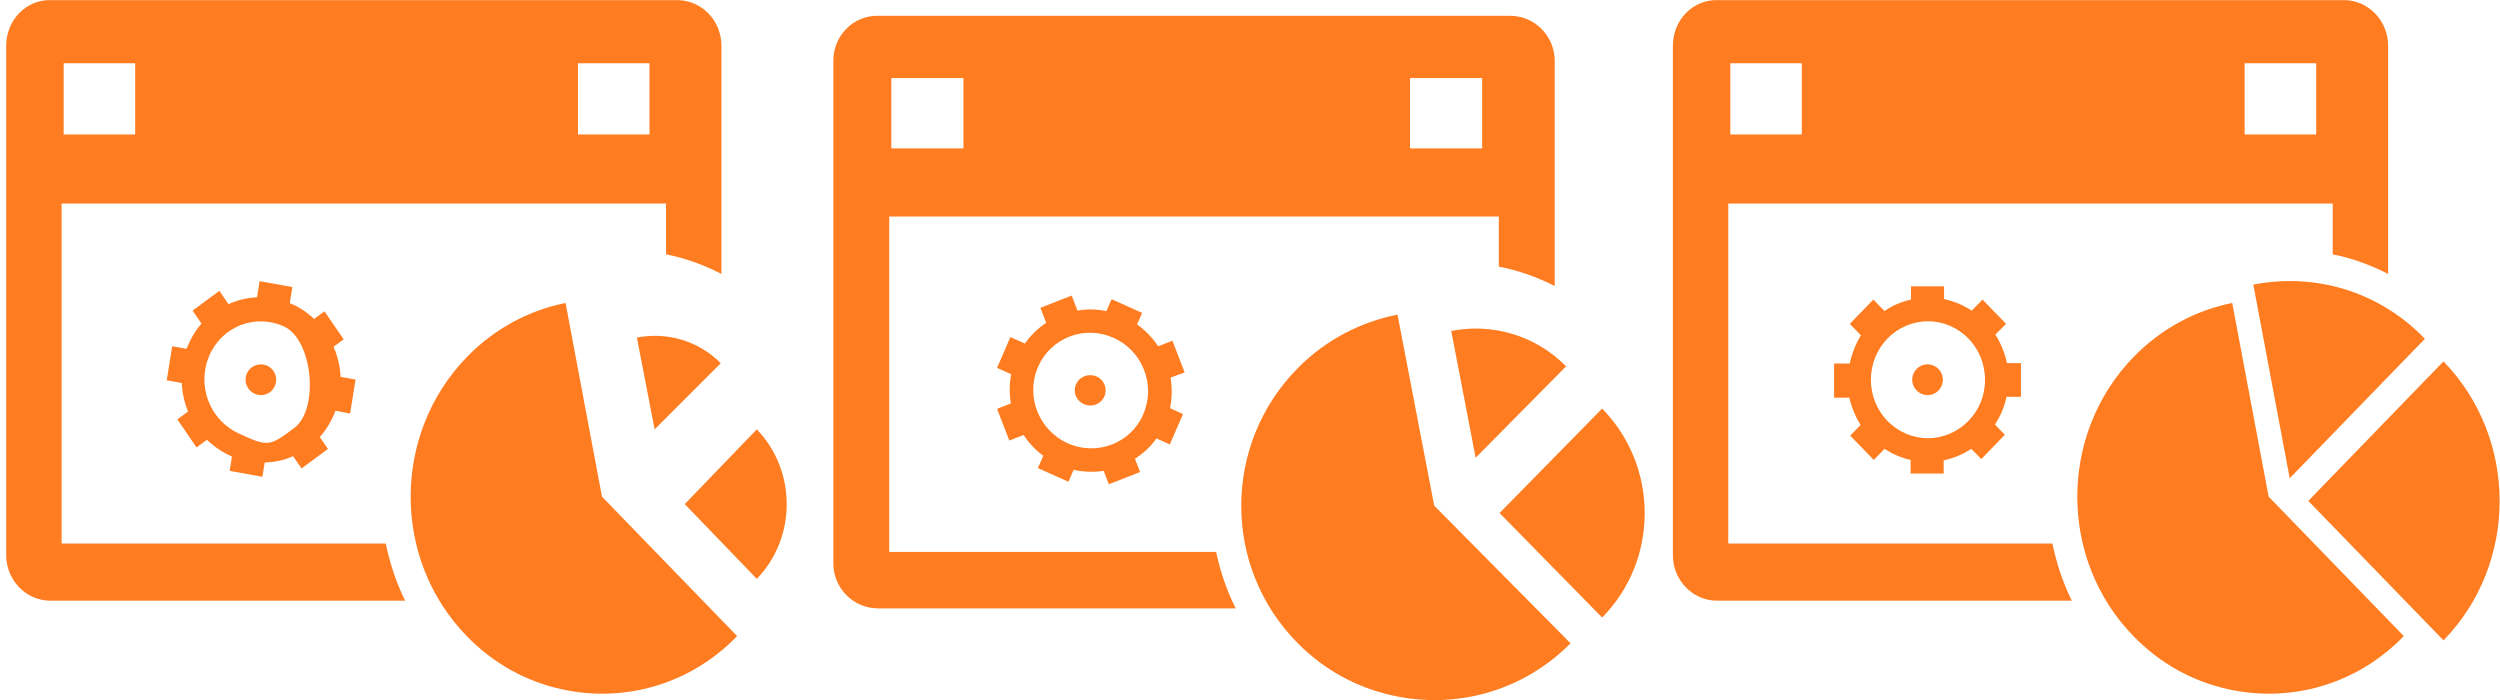
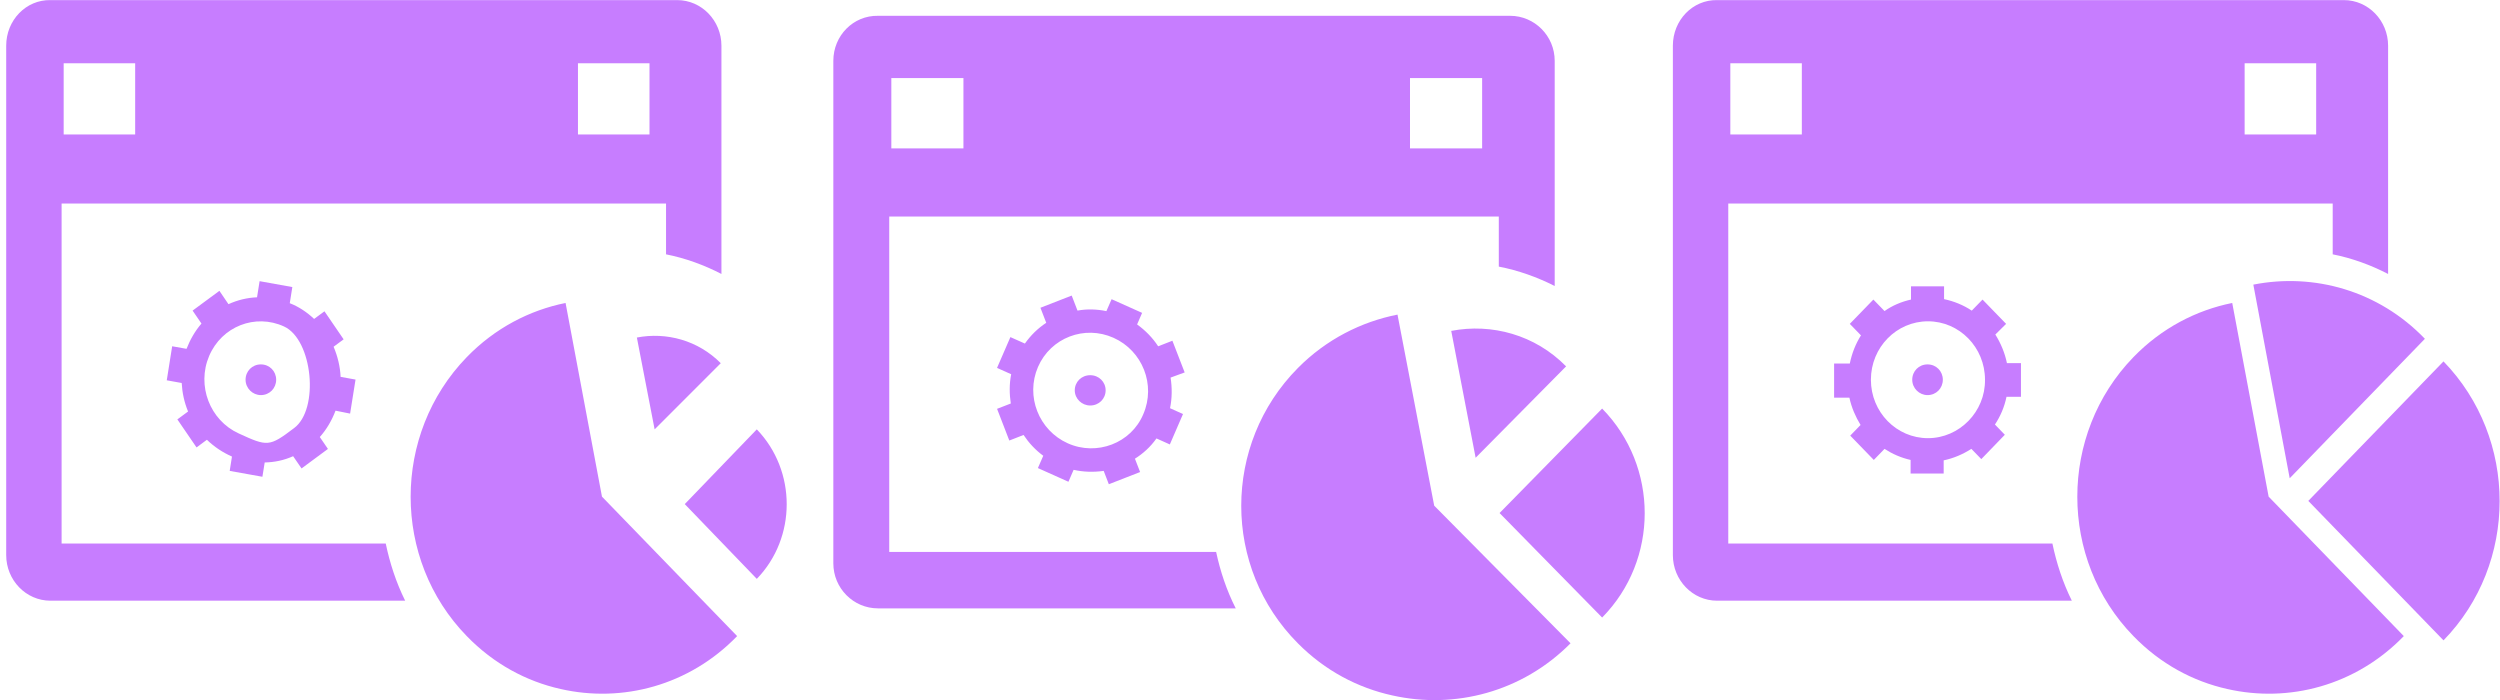
<svg xmlns="http://www.w3.org/2000/svg" version="1.1" width="75" height="21" viewBox="0 0 75 21">
  <g id="Group-1">
-     <path id="Color-Fill-6" d="M69.249,15.027 C69.249,15.027 73.305,10.842 73.305,10.842 C75.550,13.158 75.550,16.908 73.305,19.211 C73.305,19.211 69.249,15.027 69.249,15.027 zM72.747,10.164 C72.747,10.164 68.691,14.348 68.691,14.348 C68.691,14.348 67.600,8.539 67.600,8.539 C69.411,8.180 71.358,8.718 72.747,10.164 zM60.629,11.904 C60.629,11.904 60.629,11.904 60.195,11.904 C60.133,12.211 60.009,12.493 59.848,12.736 C59.848,12.736 60.145,13.043 60.145,13.043 C59.439,13.773 59.439,13.773 59.439,13.773 C59.439,13.773 59.439,13.773 59.141,13.466 C58.880,13.632 58.608,13.747 58.310,13.811 C58.310,13.811 58.310,14.207 58.310,14.207 C57.318,14.207 57.318,14.207 57.318,14.207 C57.318,14.207 57.318,14.207 57.318,13.798 C57.032,13.734 56.772,13.619 56.536,13.466 C56.536,13.466 56.214,13.798 56.214,13.798 C55.507,13.069 55.507,13.069 55.507,13.069 C55.507,13.069 55.507,13.069 55.817,12.749 C55.668,12.506 55.544,12.224 55.482,11.930 C55.482,11.930 55.023,11.930 55.023,11.930 C55.023,10.906 55.023,10.906 55.023,10.906 C55.023,10.906 55.023,10.906 55.494,10.906 C55.557,10.599 55.668,10.317 55.829,10.061 C55.829,10.061 55.494,9.716 55.494,9.716 C56.201,8.987 56.201,8.987 56.201,8.987 C56.201,8.987 56.201,8.987 56.536,9.332 C56.772,9.165 57.045,9.050 57.330,8.987 C57.330,8.987 57.330,8.590 57.330,8.590 C58.322,8.590 58.322,8.590 58.322,8.590 C58.322,8.590 58.322,8.590 58.322,8.974 C58.620,9.037 58.905,9.153 59.153,9.319 C59.153,9.319 59.476,8.987 59.476,8.987 C60.183,9.716 60.183,9.716 60.183,9.716 C60.183,9.716 60.183,9.716 59.860,10.036 C60.021,10.292 60.145,10.586 60.208,10.893 C60.208,10.893 60.629,10.893 60.629,10.893 L60.629,11.904 zM56.127,11.392 C56.127,12.365 56.896,13.145 57.839,13.145 C58.781,13.145 59.562,12.352 59.550,11.392 C59.550,10.420 58.781,9.639 57.839,9.639 C56.896,9.639 56.127,10.420 56.127,11.392 zM57.367,11.392 C57.367,11.136 57.565,10.932 57.826,10.932 C58.086,10.932 58.285,11.136 58.285,11.392 C58.285,11.648 58.086,11.853 57.826,11.853 C57.578,11.853 57.367,11.648 57.367,11.392 zM51.848,6.107 L51.848,16.306 C51.848,16.306 51.848,16.306 61.572,16.306 C61.696,16.895 61.882,17.471 62.155,18.021 C62.155,18.021 62.155,18.021 51.513,18.021 C50.781,18.021 50.186,17.407 50.186,16.652 C50.186,16.652 50.186,16.652 50.186,1.372 C50.186,0.605 50.781,-0.010 51.513,0.003 C51.513,0.003 51.513,0.003 70.316,0.003 C71.048,0.003 71.643,0.618 71.643,1.372 C71.643,1.372 71.643,1.372 71.643,8.219 C71.122,7.950 70.564,7.745 69.981,7.630 C69.981,7.630 69.981,6.107 69.981,6.107 L51.848,6.107 zM51.910,1.897 L51.910,4.034 L54.055,4.034 L54.055,1.897 L51.910,1.897 zM67.339,1.897 L67.339,4.034 L69.485,4.034 L69.485,1.897 L67.339,1.897 zM68.059,14.899 C68.059,14.899 68.059,14.899 72.114,19.083 C70.676,20.568 68.667,21.092 66.818,20.670 C65.789,20.440 64.809,19.915 64.003,19.083 C61.758,16.780 61.758,13.030 64.003,10.714 C64.846,9.844 65.888,9.306 66.967,9.089 C66.967,9.089 68.059,14.899 68.059,14.899 z" fill="#FF7C20" />
-     <path id="Color-Fill-6-cop" d="M44.987,15.391 C44.987,15.391 48.064,12.257 48.064,12.257 C49.767,13.992 49.767,16.801 48.064,18.526 C48.064,18.526 44.987,15.391 44.987,15.391 zM46.983,10.991 C46.983,10.991 44.269,13.733 44.269,13.733 C44.269,13.733 43.537,9.927 43.537,9.927 C44.750,9.692 46.054,10.044 46.983,10.991 zM35.540,11.173 C35.540,11.173 35.540,11.173 35.117,11.328 C35.165,11.626 35.164,11.943 35.101,12.246 C35.101,12.246 35.490,12.421 35.490,12.421 C35.095,13.333 35.095,13.333 35.095,13.333 C35.095,13.333 35.095,13.333 34.694,13.153 C34.517,13.405 34.292,13.608 34.048,13.761 C34.048,13.761 34.203,14.161 34.203,14.161 C33.265,14.527 33.265,14.527 33.265,14.527 C33.265,14.527 33.265,14.527 33.111,14.127 C32.804,14.169 32.508,14.161 32.208,14.095 C32.208,14.095 32.053,14.453 32.053,14.453 C31.137,14.042 31.137,14.042 31.137,14.042 C31.137,14.042 31.137,14.042 31.298,13.673 C31.059,13.497 30.864,13.286 30.707,13.049 C30.707,13.049 30.279,13.216 30.279,13.216 C29.912,12.265 29.912,12.265 29.912,12.265 C29.912,12.265 29.912,12.265 30.324,12.105 C30.281,11.824 30.277,11.518 30.335,11.227 C30.335,11.227 29.911,11.037 29.911,11.037 C30.312,10.113 30.312,10.113 30.312,10.113 C30.312,10.113 30.312,10.113 30.747,10.307 C30.924,10.056 31.138,9.848 31.387,9.684 C31.387,9.684 31.213,9.233 31.213,9.233 C32.151,8.867 32.151,8.867 32.151,8.867 C32.151,8.867 32.151,8.867 32.325,9.318 C32.607,9.265 32.904,9.274 33.192,9.334 C33.192,9.334 33.348,8.976 33.348,8.976 C34.263,9.386 34.263,9.386 34.263,9.386 C34.263,9.386 34.263,9.386 34.113,9.733 C34.363,9.914 34.581,10.136 34.745,10.389 C34.745,10.389 35.172,10.222 35.172,10.222 L35.540,11.173 zM31.140,11.008 C30.760,11.887 31.164,12.910 32.033,13.299 C32.903,13.689 33.935,13.296 34.299,12.425 C34.680,11.546 34.276,10.523 33.406,10.134 C32.536,9.744 31.521,10.131 31.140,11.008 zM32.243,11.710 C32.243,11.458 32.443,11.256 32.706,11.256 C32.968,11.256 33.169,11.458 33.169,11.710 C33.169,11.963 32.968,12.165 32.706,12.165 C32.456,12.165 32.243,11.963 32.243,11.710 zM26.677,6.496 L26.677,16.559 C26.677,16.559 26.677,16.559 36.484,16.559 C36.609,17.140 36.797,17.708 37.072,18.251 C37.072,18.251 37.072,18.251 26.339,18.251 C25.601,18.251 25.000,17.645 25.000,16.900 C25.000,16.900 25.000,16.900 25.000,1.825 C25.000,1.067 25.601,0.461 26.339,0.474 C26.339,0.474 26.339,0.474 45.302,0.474 C46.040,0.474 46.641,1.080 46.641,1.825 C46.641,1.825 46.641,1.825 46.641,8.580 C46.115,8.314 45.553,8.112 44.964,7.998 C44.964,7.998 44.964,6.496 44.964,6.496 L26.677,6.496 zM26.740,2.342 L26.740,4.451 L28.903,4.451 L28.903,2.342 L26.740,2.342 zM42.300,2.342 L42.300,4.451 L44.464,4.451 L44.464,2.342 L42.300,2.342 zM43.026,15.170 C43.026,15.170 43.026,15.170 47.116,19.299 C45.665,20.763 43.639,21.281 41.775,20.864 C40.736,20.637 39.748,20.120 38.936,19.299 C36.671,17.026 36.671,13.327 38.936,11.041 C39.786,10.183 40.837,9.653 41.925,9.438 C41.925,9.438 43.026,15.170 43.026,15.170 z" fill="#FF7C20" />
-     <path id="Color-Fill-6-cop" d="M20.543,15.123 C20.543,15.123 22.704,12.881 22.704,12.881 C23.900,14.122 23.900,16.132 22.704,17.366 C22.704,17.366 20.543,15.123 20.543,15.123 zM10.503,12.408 C10.503,12.408 10.503,12.408 10.066,12.320 C9.958,12.605 9.800,12.881 9.594,13.111 C9.594,13.111 9.838,13.468 9.838,13.468 C9.036,14.061 9.036,14.061 9.036,14.061 L9.046,14.053 C9.046,14.053 9.046,14.053 8.794,13.686 C8.518,13.811 8.225,13.869 7.941,13.874 C7.941,13.874 7.872,14.303 7.872,14.303 C6.891,14.127 6.891,14.127 6.891,14.127 C6.891,14.127 6.891,14.127 6.959,13.697 C6.678,13.572 6.430,13.408 6.207,13.193 C6.207,13.193 5.896,13.423 5.896,13.423 C5.321,12.582 5.321,12.582 5.321,12.582 C5.321,12.582 5.321,12.582 5.642,12.345 C5.527,12.066 5.466,11.778 5.451,11.490 C5.451,11.490 5.003,11.409 5.003,11.409 C5.165,10.388 5.165,10.388 5.165,10.388 C5.165,10.388 5.165,10.388 5.596,10.465 C5.700,10.198 5.850,9.930 6.044,9.707 C6.044,9.707 5.778,9.318 5.778,9.318 C6.582,8.725 6.582,8.725 6.582,8.725 C6.582,8.725 6.582,8.725 6.854,9.125 C7.132,8.999 7.417,8.931 7.711,8.919 C7.711,8.919 7.788,8.435 7.788,8.435 C8.770,8.612 8.770,8.612 8.770,8.612 C8.770,8.612 8.770,8.612 8.693,9.096 C8.959,9.199 9.208,9.364 9.423,9.568 C9.423,9.568 9.734,9.339 9.734,9.339 C10.309,10.180 10.309,10.180 10.309,10.180 C10.309,10.180 10.309,10.180 10.008,10.402 C10.130,10.691 10.205,10.999 10.218,11.306 C10.218,11.306 10.666,11.387 10.666,11.387 L10.503,12.408 zM6.274,10.680 C5.896,11.571 6.297,12.608 7.159,13.002 C8.022,13.398 8.076,13.410 8.822,12.843 C9.585,12.280 9.383,10.189 8.520,9.794 C7.658,9.399 6.651,9.791 6.274,10.680 zM7.367,11.392 C7.367,11.136 7.565,10.932 7.826,10.932 C8.086,10.932 8.285,11.136 8.285,11.392 C8.285,11.648 8.086,11.853 7.826,11.853 C7.578,11.853 7.367,11.648 7.367,11.392 zM1.848,6.107 L1.848,16.306 C1.848,16.306 1.848,16.306 11.572,16.306 C11.696,16.895 11.882,17.471 12.155,18.021 C12.155,18.021 12.155,18.021 1.513,18.021 C0.781,18.021 0.186,17.407 0.186,16.652 C0.186,16.652 0.186,16.652 0.186,1.372 C0.186,0.605 0.781,-0.010 1.513,0.003 C1.513,0.003 1.513,0.003 20.316,0.003 C21.048,0.003 21.643,0.618 21.643,1.372 C21.643,1.372 21.643,1.372 21.643,8.219 C21.122,7.950 20.564,7.745 19.981,7.630 C19.981,7.630 19.981,6.107 19.981,6.107 L1.848,6.107 zM1.910,1.897 L1.910,4.034 L4.055,4.034 L4.055,1.897 L1.910,1.897 zM17.339,1.897 L17.339,4.034 L19.485,4.034 L19.485,1.897 L17.339,1.897 zM19.639,12.881 C19.639,12.881 19.106,10.126 19.106,10.126 C19.991,9.955 20.944,10.210 21.623,10.896 C21.623,10.896 19.639,12.881 19.639,12.881 zM18.059,14.899 C18.059,14.899 18.059,14.899 22.114,19.083 C20.676,20.568 18.667,21.092 16.818,20.670 C15.789,20.440 14.809,19.915 14.003,19.083 C11.758,16.780 11.758,13.030 14.003,10.714 C14.846,9.844 15.888,9.306 16.967,9.089 C16.967,9.089 18.059,14.899 18.059,14.899 z" fill="#FF7C20" />
+     <path id="Color-Fill-6" d="M69.249,15.027 C69.249,15.027 73.305,10.842 73.305,10.842 C75.550,13.158 75.550,16.908 73.305,19.211 C73.305,19.211 69.249,15.027 69.249,15.027 zM72.747,10.164 C72.747,10.164 68.691,14.348 68.691,14.348 C68.691,14.348 67.600,8.539 67.600,8.539 C69.411,8.180 71.358,8.718 72.747,10.164 zM60.629,11.904 C60.629,11.904 60.629,11.904 60.195,11.904 C60.133,12.211 60.009,12.493 59.848,12.736 C59.848,12.736 60.145,13.043 60.145,13.043 C59.439,13.773 59.439,13.773 59.439,13.773 C59.439,13.773 59.439,13.773 59.141,13.466 C58.880,13.632 58.608,13.747 58.310,13.811 C58.310,13.811 58.310,14.207 58.310,14.207 C57.318,14.207 57.318,14.207 57.318,14.207 C57.318,14.207 57.318,14.207 57.318,13.798 C57.032,13.734 56.772,13.619 56.536,13.466 C56.536,13.466 56.214,13.798 56.214,13.798 C55.507,13.069 55.507,13.069 55.507,13.069 C55.507,13.069 55.507,13.069 55.817,12.749 C55.668,12.506 55.544,12.224 55.482,11.930 C55.482,11.930 55.023,11.930 55.023,11.930 C55.023,10.906 55.023,10.906 55.023,10.906 C55.023,10.906 55.023,10.906 55.494,10.906 C55.557,10.599 55.668,10.317 55.829,10.061 C55.829,10.061 55.494,9.716 55.494,9.716 C56.201,8.987 56.201,8.987 56.201,8.987 C56.201,8.987 56.201,8.987 56.536,9.332 C56.772,9.165 57.045,9.050 57.330,8.987 C57.330,8.987 57.330,8.590 57.330,8.590 C58.322,8.590 58.322,8.590 58.322,8.590 C58.322,8.590 58.322,8.590 58.322,8.974 C58.620,9.037 58.905,9.153 59.153,9.319 C59.153,9.319 59.476,8.987 59.476,8.987 C60.183,9.716 60.183,9.716 60.183,9.716 C60.183,9.716 60.183,9.716 59.860,10.036 C60.021,10.292 60.145,10.586 60.208,10.893 C60.208,10.893 60.629,10.893 60.629,10.893 L60.629,11.904 zM56.127,11.392 C56.127,12.365 56.896,13.145 57.839,13.145 C58.781,13.145 59.562,12.352 59.550,11.392 C59.550,10.420 58.781,9.639 57.839,9.639 C56.896,9.639 56.127,10.420 56.127,11.392 zM57.367,11.392 C57.367,11.136 57.565,10.932 57.826,10.932 C58.086,10.932 58.285,11.136 58.285,11.392 C58.285,11.648 58.086,11.853 57.826,11.853 C57.578,11.853 57.367,11.648 57.367,11.392 zM51.848,6.107 L51.848,16.306 C51.848,16.306 51.848,16.306 61.572,16.306 C61.696,16.895 61.882,17.471 62.155,18.021 C62.155,18.021 62.155,18.021 51.513,18.021 C50.781,18.021 50.186,17.407 50.186,16.652 C50.186,16.652 50.186,16.652 50.186,1.372 C50.186,0.605 50.781,-0.010 51.513,0.003 C51.513,0.003 51.513,0.003 70.316,0.003 C71.048,0.003 71.643,0.618 71.643,1.372 C71.643,1.372 71.643,1.372 71.643,8.219 C71.122,7.950 70.564,7.745 69.981,7.630 C69.981,7.630 69.981,6.107 69.981,6.107 L51.848,6.107 zM51.910,1.897 L51.910,4.034 L54.055,4.034 L54.055,1.897 L51.910,1.897 zM67.339,1.897 L67.339,4.034 L69.485,4.034 L69.485,1.897 L67.339,1.897 zM68.059,14.899 C68.059,14.899 68.059,14.899 72.114,19.083 C70.676,20.568 68.667,21.092 66.818,20.670 C65.789,20.440 64.809,19.915 64.003,19.083 C61.758,16.780 61.758,13.030 64.003,10.714 C64.846,9.844 65.888,9.306 66.967,9.089 C66.967,9.089 68.059,14.899 68.059,14.899 z" fill="#C77DFF" />
+     <path id="Color-Fill-6-cop" d="M44.987,15.391 C44.987,15.391 48.064,12.257 48.064,12.257 C49.767,13.992 49.767,16.801 48.064,18.526 C48.064,18.526 44.987,15.391 44.987,15.391 zM46.983,10.991 C46.983,10.991 44.269,13.733 44.269,13.733 C44.269,13.733 43.537,9.927 43.537,9.927 C44.750,9.692 46.054,10.044 46.983,10.991 zM35.540,11.173 C35.540,11.173 35.540,11.173 35.117,11.328 C35.165,11.626 35.164,11.943 35.101,12.246 C35.101,12.246 35.490,12.421 35.490,12.421 C35.095,13.333 35.095,13.333 35.095,13.333 C35.095,13.333 35.095,13.333 34.694,13.153 C34.517,13.405 34.292,13.608 34.048,13.761 C34.048,13.761 34.203,14.161 34.203,14.161 C33.265,14.527 33.265,14.527 33.265,14.527 C33.265,14.527 33.265,14.527 33.111,14.127 C32.804,14.169 32.508,14.161 32.208,14.095 C32.208,14.095 32.053,14.453 32.053,14.453 C31.137,14.042 31.137,14.042 31.137,14.042 C31.137,14.042 31.137,14.042 31.298,13.673 C31.059,13.497 30.864,13.286 30.707,13.049 C30.707,13.049 30.279,13.216 30.279,13.216 C29.912,12.265 29.912,12.265 29.912,12.265 C29.912,12.265 29.912,12.265 30.324,12.105 C30.281,11.824 30.277,11.518 30.335,11.227 C30.335,11.227 29.911,11.037 29.911,11.037 C30.312,10.113 30.312,10.113 30.312,10.113 C30.312,10.113 30.312,10.113 30.747,10.307 C30.924,10.056 31.138,9.848 31.387,9.684 C31.387,9.684 31.213,9.233 31.213,9.233 C32.151,8.867 32.151,8.867 32.151,8.867 C32.151,8.867 32.151,8.867 32.325,9.318 C32.607,9.265 32.904,9.274 33.192,9.334 C33.192,9.334 33.348,8.976 33.348,8.976 C34.263,9.386 34.263,9.386 34.263,9.386 C34.263,9.386 34.263,9.386 34.113,9.733 C34.363,9.914 34.581,10.136 34.745,10.389 C34.745,10.389 35.172,10.222 35.172,10.222 L35.540,11.173 zM31.140,11.008 C30.760,11.887 31.164,12.910 32.033,13.299 C32.903,13.689 33.935,13.296 34.299,12.425 C34.680,11.546 34.276,10.523 33.406,10.134 C32.536,9.744 31.521,10.131 31.140,11.008 zM32.243,11.710 C32.243,11.458 32.443,11.256 32.706,11.256 C32.968,11.256 33.169,11.458 33.169,11.710 C33.169,11.963 32.968,12.165 32.706,12.165 C32.456,12.165 32.243,11.963 32.243,11.710 zM26.677,6.496 L26.677,16.559 C26.677,16.559 26.677,16.559 36.484,16.559 C36.609,17.140 36.797,17.708 37.072,18.251 C37.072,18.251 37.072,18.251 26.339,18.251 C25.601,18.251 25.000,17.645 25.000,16.900 C25.000,16.900 25.000,16.900 25.000,1.825 C25.000,1.067 25.601,0.461 26.339,0.474 C26.339,0.474 26.339,0.474 45.302,0.474 C46.040,0.474 46.641,1.080 46.641,1.825 C46.641,1.825 46.641,1.825 46.641,8.580 C46.115,8.314 45.553,8.112 44.964,7.998 C44.964,7.998 44.964,6.496 44.964,6.496 L26.677,6.496 zM26.740,2.342 L26.740,4.451 L28.903,4.451 L28.903,2.342 L26.740,2.342 zM42.300,2.342 L42.300,4.451 L44.464,4.451 L44.464,2.342 L42.300,2.342 zM43.026,15.170 C43.026,15.170 43.026,15.170 47.116,19.299 C45.665,20.763 43.639,21.281 41.775,20.864 C40.736,20.637 39.748,20.120 38.936,19.299 C36.671,17.026 36.671,13.327 38.936,11.041 C39.786,10.183 40.837,9.653 41.925,9.438 C41.925,9.438 43.026,15.170 43.026,15.170 z" fill="#C77DFF" />
+     <path id="Color-Fill-6-cop" d="M20.543,15.123 C20.543,15.123 22.704,12.881 22.704,12.881 C23.900,14.122 23.900,16.132 22.704,17.366 C22.704,17.366 20.543,15.123 20.543,15.123 zM10.503,12.408 C10.503,12.408 10.503,12.408 10.066,12.320 C9.958,12.605 9.800,12.881 9.594,13.111 C9.594,13.111 9.838,13.468 9.838,13.468 C9.036,14.061 9.036,14.061 9.036,14.061 L9.046,14.053 C9.046,14.053 9.046,14.053 8.794,13.686 C8.518,13.811 8.225,13.869 7.941,13.874 C7.941,13.874 7.872,14.303 7.872,14.303 C6.891,14.127 6.891,14.127 6.891,14.127 C6.891,14.127 6.891,14.127 6.959,13.697 C6.678,13.572 6.430,13.408 6.207,13.193 C6.207,13.193 5.896,13.423 5.896,13.423 C5.321,12.582 5.321,12.582 5.321,12.582 C5.321,12.582 5.321,12.582 5.642,12.345 C5.527,12.066 5.466,11.778 5.451,11.490 C5.451,11.490 5.003,11.409 5.003,11.409 C5.165,10.388 5.165,10.388 5.165,10.388 C5.165,10.388 5.165,10.388 5.596,10.465 C5.700,10.198 5.850,9.930 6.044,9.707 C6.044,9.707 5.778,9.318 5.778,9.318 C6.582,8.725 6.582,8.725 6.582,8.725 C6.582,8.725 6.582,8.725 6.854,9.125 C7.132,8.999 7.417,8.931 7.711,8.919 C7.711,8.919 7.788,8.435 7.788,8.435 C8.770,8.612 8.770,8.612 8.770,8.612 C8.770,8.612 8.770,8.612 8.693,9.096 C8.959,9.199 9.208,9.364 9.423,9.568 C9.423,9.568 9.734,9.339 9.734,9.339 C10.309,10.180 10.309,10.180 10.309,10.180 C10.309,10.180 10.309,10.180 10.008,10.402 C10.130,10.691 10.205,10.999 10.218,11.306 C10.218,11.306 10.666,11.387 10.666,11.387 L10.503,12.408 zM6.274,10.680 C5.896,11.571 6.297,12.608 7.159,13.002 C8.022,13.398 8.076,13.410 8.822,12.843 C9.585,12.280 9.383,10.189 8.520,9.794 C7.658,9.399 6.651,9.791 6.274,10.680 zM7.367,11.392 C7.367,11.136 7.565,10.932 7.826,10.932 C8.086,10.932 8.285,11.136 8.285,11.392 C8.285,11.648 8.086,11.853 7.826,11.853 C7.578,11.853 7.367,11.648 7.367,11.392 zM1.848,6.107 L1.848,16.306 C1.848,16.306 1.848,16.306 11.572,16.306 C11.696,16.895 11.882,17.471 12.155,18.021 C12.155,18.021 12.155,18.021 1.513,18.021 C0.781,18.021 0.186,17.407 0.186,16.652 C0.186,16.652 0.186,16.652 0.186,1.372 C0.186,0.605 0.781,-0.010 1.513,0.003 C1.513,0.003 1.513,0.003 20.316,0.003 C21.048,0.003 21.643,0.618 21.643,1.372 C21.643,1.372 21.643,1.372 21.643,8.219 C21.122,7.950 20.564,7.745 19.981,7.630 C19.981,7.630 19.981,6.107 19.981,6.107 L1.848,6.107 zM1.910,1.897 L1.910,4.034 L4.055,4.034 L4.055,1.897 L1.910,1.897 zM17.339,1.897 L17.339,4.034 L19.485,4.034 L19.485,1.897 L17.339,1.897 zM19.639,12.881 C19.639,12.881 19.106,10.126 19.106,10.126 C19.991,9.955 20.944,10.210 21.623,10.896 C21.623,10.896 19.639,12.881 19.639,12.881 zM18.059,14.899 C18.059,14.899 18.059,14.899 22.114,19.083 C20.676,20.568 18.667,21.092 16.818,20.670 C15.789,20.440 14.809,19.915 14.003,19.083 C11.758,16.780 11.758,13.030 14.003,10.714 C14.846,9.844 15.888,9.306 16.967,9.089 C16.967,9.089 18.059,14.899 18.059,14.899 z" fill="#C77DFF" />
  </g>
</svg>
